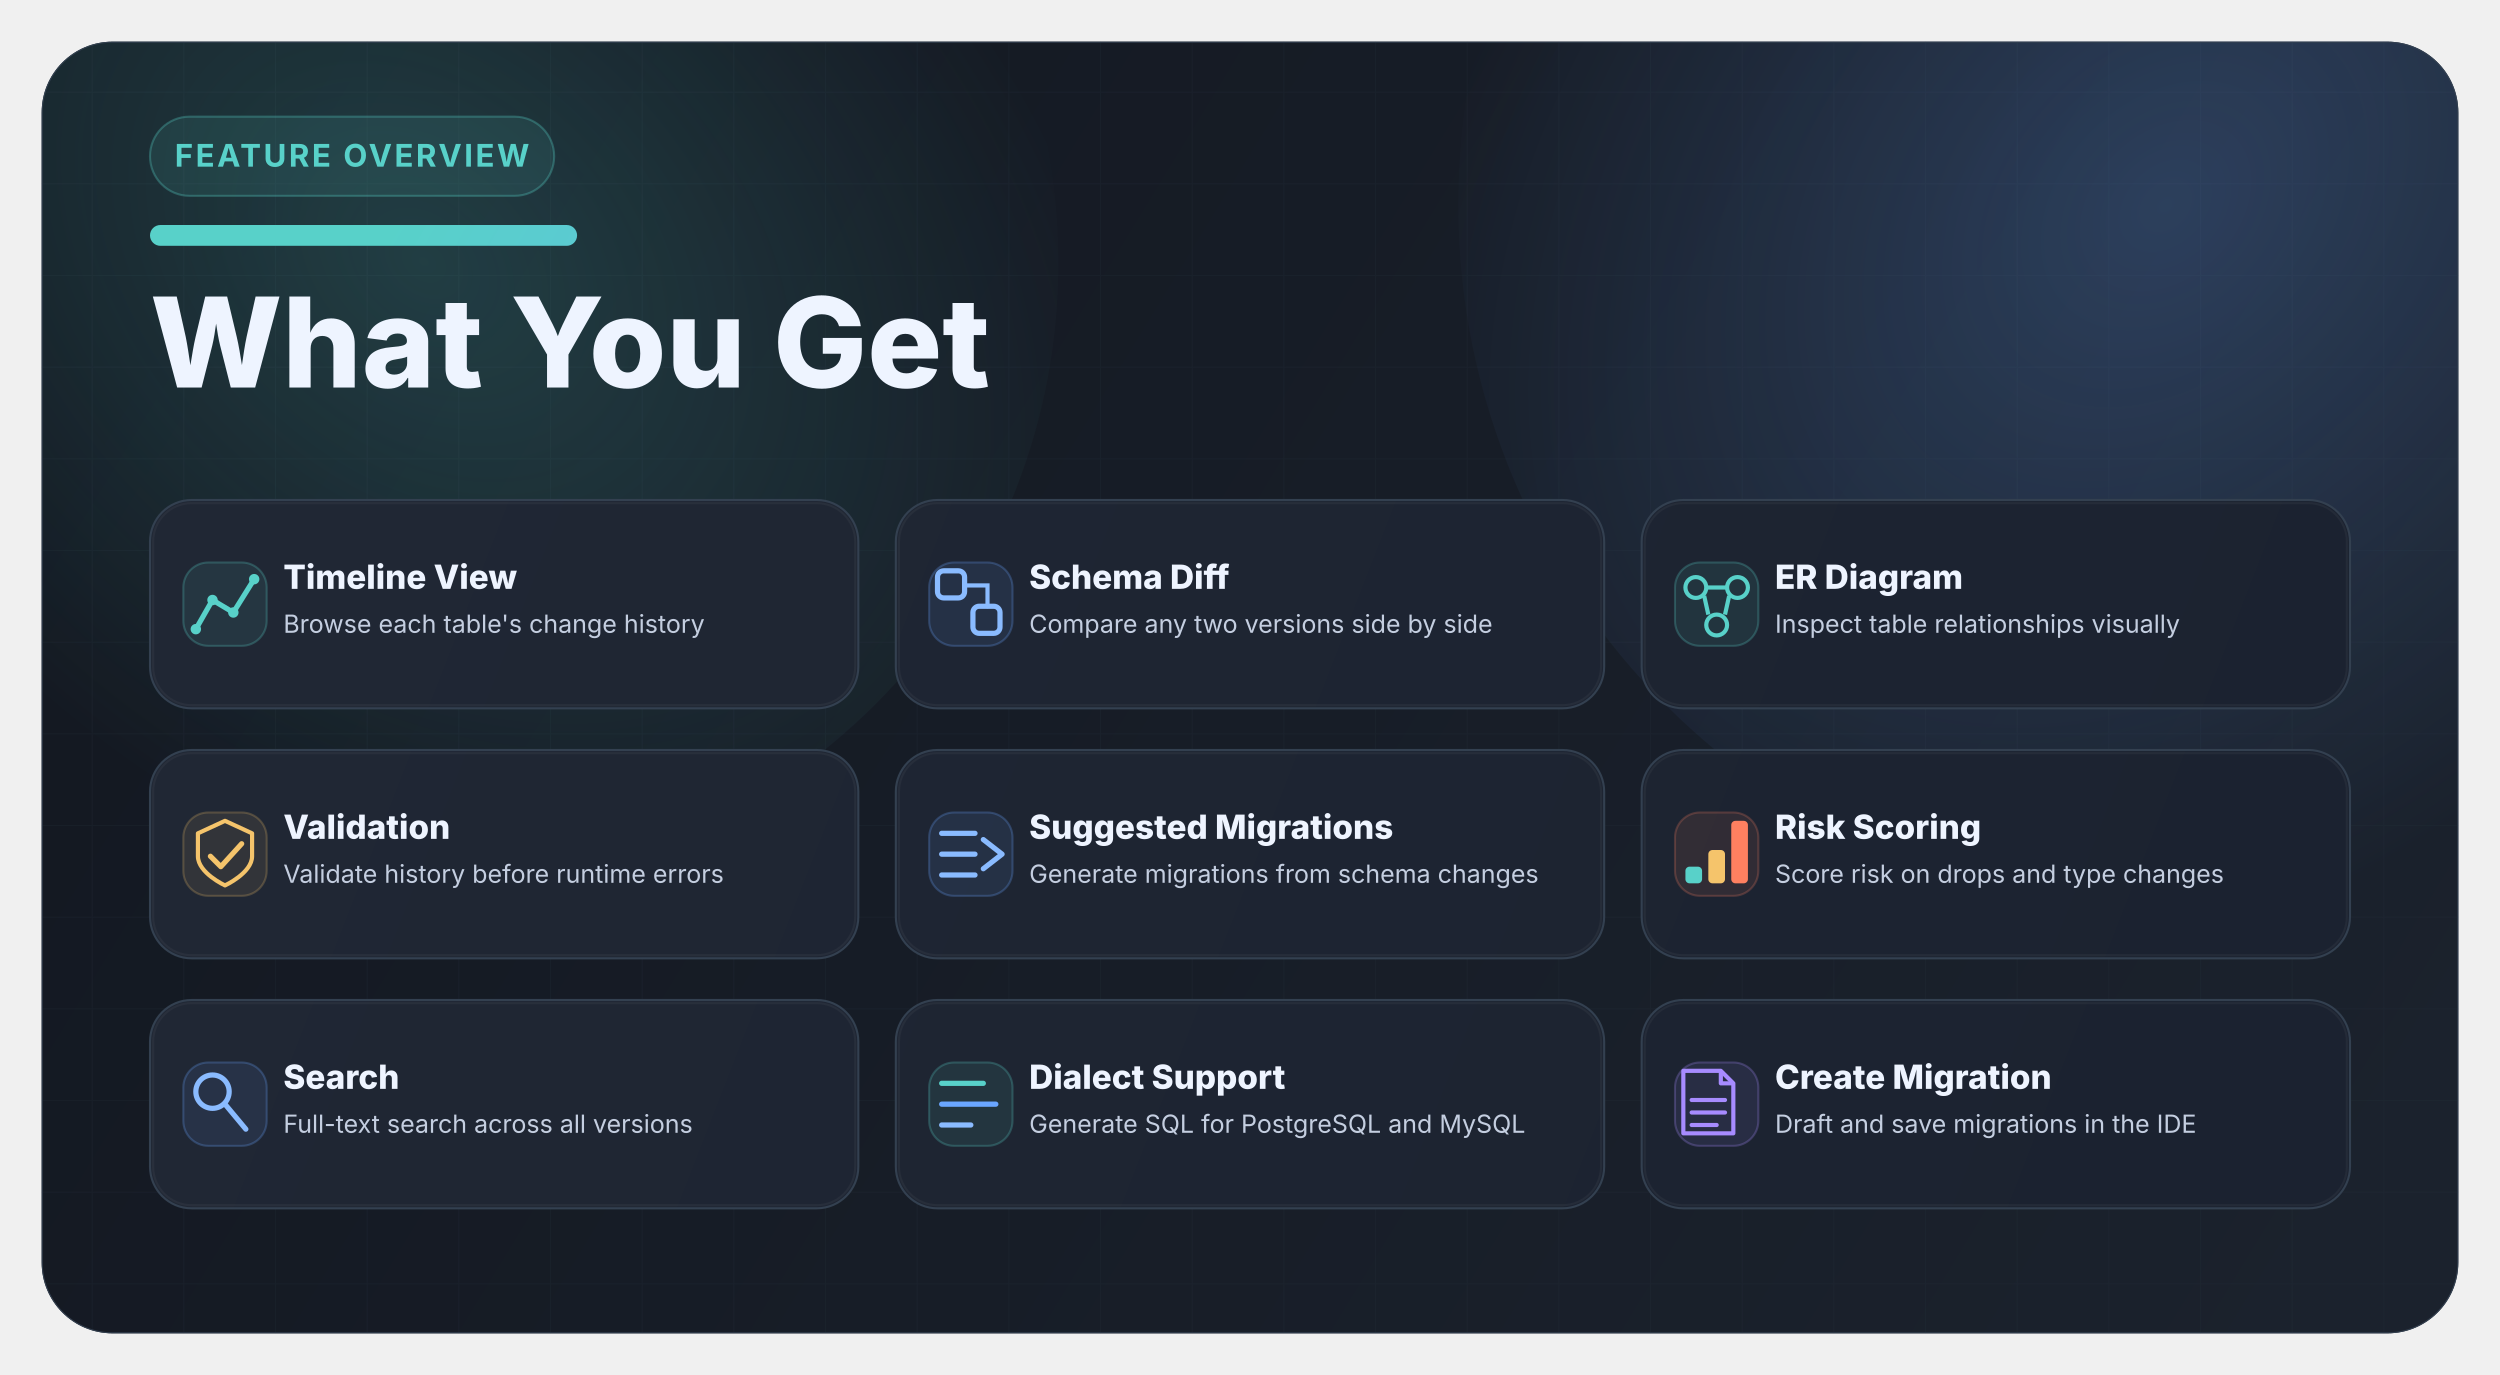
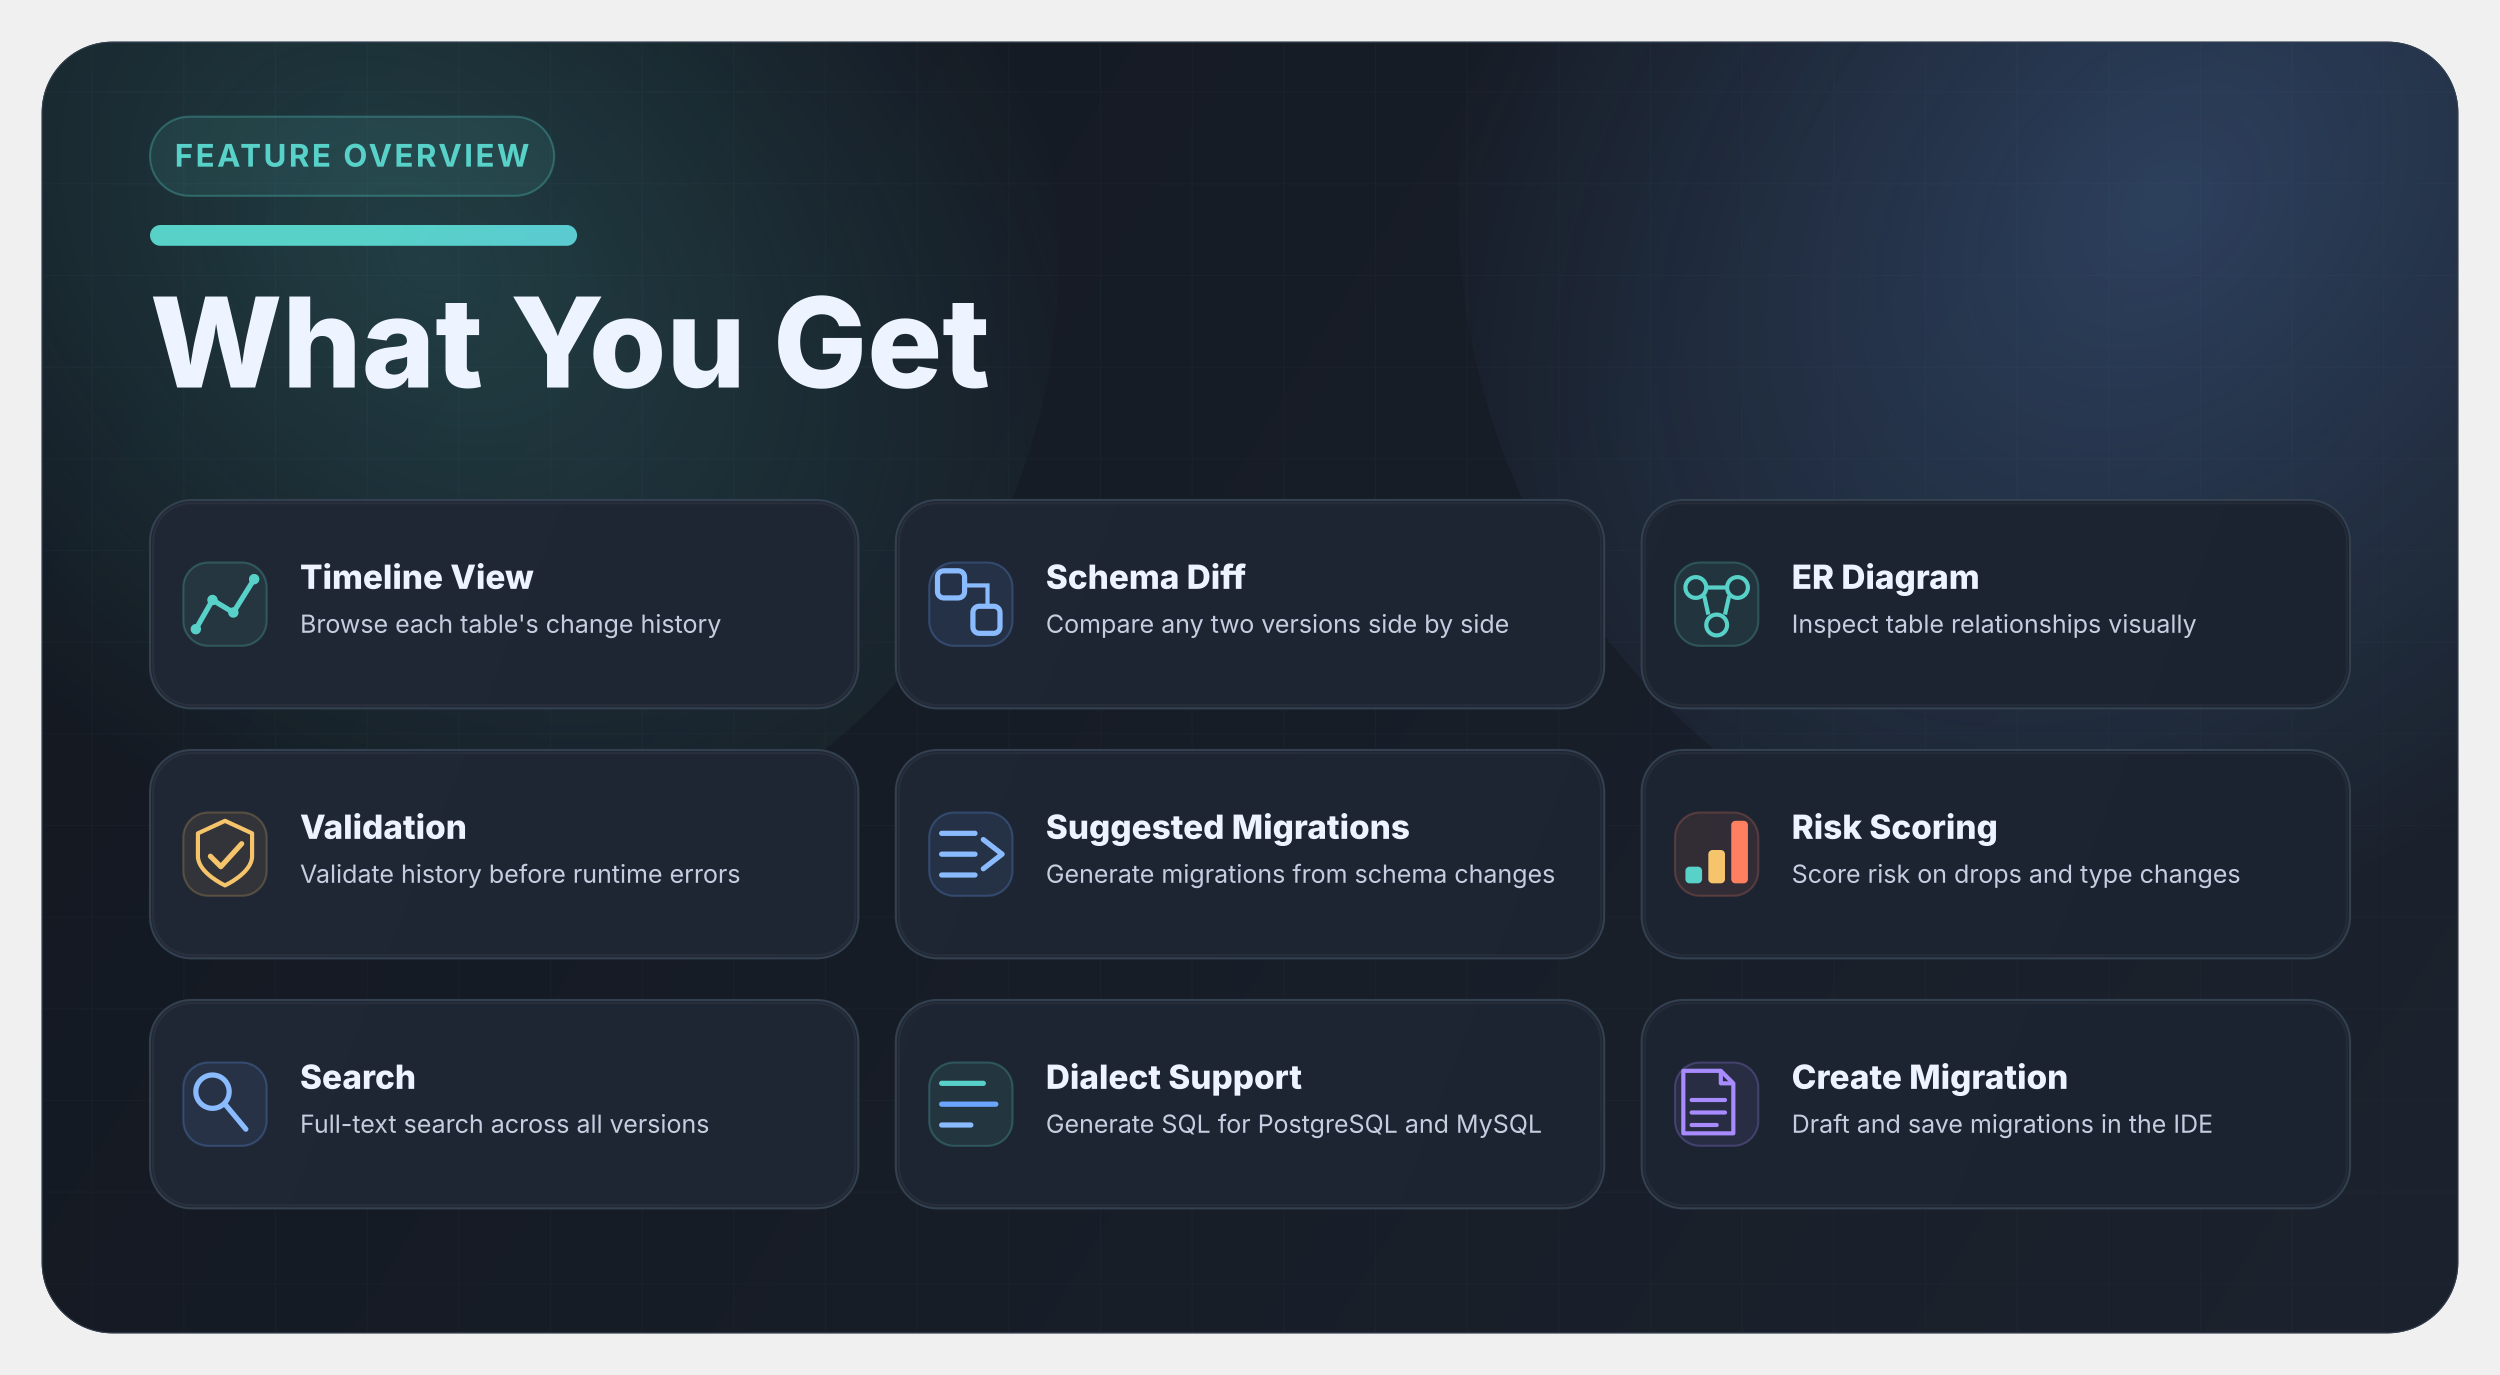
<svg xmlns="http://www.w3.org/2000/svg" width="1200" height="660" viewBox="0 0 1200 660" fill="none" role="img" aria-labelledby="title desc">
  <defs>
    <linearGradient id="pageBg" x1="98" y1="40" x2="1114" y2="660" gradientUnits="userSpaceOnUse">
      <stop stop-color="#131821" />
      <stop offset="1" stop-color="#1B222D" />
    </linearGradient>
    <linearGradient id="accent" x1="180" y1="120" x2="1010" y2="600" gradientUnits="userSpaceOnUse">
      <stop stop-color="#58D1C9" />
      <stop offset="0.58" stop-color="#6AA6FF" />
      <stop offset="1" stop-color="#8ABBFF" />
    </linearGradient>
    <linearGradient id="cardBg" x1="138" y1="240" x2="1062" y2="600" gradientUnits="userSpaceOnUse">
      <stop stop-color="#202734" />
      <stop offset="1" stop-color="#1B2230" />
    </linearGradient>
    <radialGradient id="glowA" cx="0" cy="0" r="1" gradientUnits="userSpaceOnUse" gradientTransform="translate(204 126) rotate(41) scale(380 280)">
      <stop stop-color="#58D1C9" stop-opacity="0.2" />
      <stop offset="1" stop-color="#58D1C9" stop-opacity="0" />
    </radialGradient>
    <radialGradient id="glowB" cx="0" cy="0" r="1" gradientUnits="userSpaceOnUse" gradientTransform="translate(1040 98) rotate(135) scale(430 320)">
      <stop stop-color="#6AA6FF" stop-opacity="0.24" />
      <stop offset="1" stop-color="#6AA6FF" stop-opacity="0" />
    </radialGradient>
    <pattern id="grid" width="44" height="44" patternUnits="userSpaceOnUse">
      <path d="M44 0H0V44" stroke="#26303D" stroke-width="1" />
    </pattern>
    <filter id="shadow" x="-20%" y="-20%" width="140%" height="160%" color-interpolation-filters="sRGB">
      <feDropShadow dx="0" dy="14" stdDeviation="14" flood-color="#03080F" flood-opacity="0.28" />
    </filter>
    <clipPath id="frameClip">
      <rect x="20" y="20" width="1160" height="620" rx="34" />
    </clipPath>
  </defs>
  <g clip-path="url(#frameClip)">
    <rect x="20" y="20" width="1160" height="620" rx="34" fill="url(#pageBg)" />
    <rect x="20" y="20" width="1160" height="620" rx="34" fill="url(#grid)" opacity="0.22" />
    <circle cx="208" cy="126" r="300" fill="url(#glowA)" />
    <circle cx="1040" cy="98" r="340" fill="url(#glowB)" />
    <rect x="20" y="20" width="1160" height="620" rx="34" stroke="#334050" />
  </g>
  <rect x="72" y="56" width="194" height="38" rx="19" fill="#58D1C91A" stroke="#58D1C94D" />
  <text x="169" y="80" text-anchor="middle" fill="#58D1C9" font-family="Inter, Segoe UI, Arial, sans-serif" font-size="15" font-weight="700" letter-spacing="0.08em">FEATURE OVERVIEW</text>
  <rect x="72" y="108" width="205" height="10" rx="5" fill="url(#accent)" />
  <text x="72" y="186" fill="#EEF4FF" font-family="Inter, Segoe UI, Arial, sans-serif" font-size="60" font-weight="800">What You Get</text>
  <g>
    <rect x="72" y="240" width="340" height="100" rx="20" fill="#1B2230" opacity="0.01" filter="url(#shadow)" />
    <rect x="72" y="240" width="340" height="100" rx="20" fill="url(#cardBg)" stroke="#334050" />
    <rect x="73.5" y="241.5" width="337" height="97" rx="18.5" stroke="#FFFFFF" stroke-opacity="0.04" />
    <rect x="88" y="270" width="40" height="40" rx="12" fill="#58D1C918" stroke="#58D1C940" />
    <polyline points="94,302 102,288 112,294 122,278" fill="none" stroke="#58D1C9" stroke-width="2.5" stroke-linecap="round" stroke-linejoin="round" />
    <circle cx="94" cy="302" r="2.5" fill="#58D1C9" />
    <circle cx="102" cy="288" r="2.5" fill="#58D1C9" />
    <circle cx="112" cy="294" r="2.5" fill="#58D1C9" />
    <circle cx="122" cy="278" r="2.5" fill="#58D1C9" />
-     <text x="136" y="271" dominant-baseline="hanging" fill="#EEF4FF" font-family="Inter, Segoe UI, Arial, sans-serif" font-size="16" font-weight="800">Timeline View</text>
-     <text x="136" y="295" dominant-baseline="hanging" fill="#C4CEE0" font-family="Inter, Segoe UI, Arial, sans-serif" font-size="12">Browse each table's change history</text>
+     <text x="144" y="271" dominant-baseline="hanging" fill="#EEF4FF" font-family="Inter, Segoe UI, Arial, sans-serif" font-size="16" font-weight="800">Timeline View</text>
+     <text x="144" y="295" dominant-baseline="hanging" fill="#C4CEE0" font-family="Inter, Segoe UI, Arial, sans-serif" font-size="12">Browse each table's change history</text>
  </g>
  <g>
    <rect x="430" y="240" width="340" height="100" rx="20" fill="#1B2230" opacity="0.01" filter="url(#shadow)" />
    <rect x="430" y="240" width="340" height="100" rx="20" fill="url(#cardBg)" stroke="#334050" />
    <rect x="431.5" y="241.5" width="337" height="97" rx="18.5" stroke="#FFFFFF" stroke-opacity="0.04" />
    <rect x="446" y="270" width="40" height="40" rx="12" fill="#6AA6FF18" stroke="#6AA6FF40" />
    <rect x="450" y="274" width="13" height="13" rx="3" stroke="#8ABBFF" stroke-width="2.5" fill="none" />
    <rect x="467" y="291" width="13" height="13" rx="3" stroke="#8ABBFF" stroke-width="2.5" fill="none" />
    <path d="M 463 281 H 474 V 291" stroke="#8ABBFF" stroke-width="2" stroke-linecap="round" fill="none" />
-     <text x="494" y="271" dominant-baseline="hanging" fill="#EEF4FF" font-family="Inter, Segoe UI, Arial, sans-serif" font-size="16" font-weight="800">Schema Diff</text>
-     <text x="494" y="295" dominant-baseline="hanging" fill="#C4CEE0" font-family="Inter, Segoe UI, Arial, sans-serif" font-size="12">Compare any two versions side by side</text>
+     <text x="502" y="271" dominant-baseline="hanging" fill="#EEF4FF" font-family="Inter, Segoe UI, Arial, sans-serif" font-size="16" font-weight="800">Schema Diff</text>
+     <text x="502" y="295" dominant-baseline="hanging" fill="#C4CEE0" font-family="Inter, Segoe UI, Arial, sans-serif" font-size="12">Compare any two versions side by side</text>
  </g>
  <g>
    <rect x="788" y="240" width="340" height="100" rx="20" fill="#1B2230" opacity="0.01" filter="url(#shadow)" />
    <rect x="788" y="240" width="340" height="100" rx="20" fill="url(#cardBg)" stroke="#334050" />
    <rect x="789.5" y="241.5" width="337" height="97" rx="18.5" stroke="#FFFFFF" stroke-opacity="0.04" />
    <rect x="804" y="270" width="40" height="40" rx="12" fill="#58D1C918" stroke="#58D1C940" />
    <line x1="819" y1="282" x2="829" y2="282" stroke="#58D1C9" stroke-width="2" />
    <line x1="818" y1="286" x2="820" y2="295" stroke="#58D1C9" stroke-width="2" />
    <line x1="830" y1="286" x2="828" y2="295" stroke="#58D1C9" stroke-width="2" />
    <circle cx="814" cy="282" r="5" stroke="#58D1C9" stroke-width="2" fill="none" />
    <circle cx="834" cy="282" r="5" stroke="#58D1C9" stroke-width="2" fill="none" />
    <circle cx="824" cy="300" r="5" stroke="#58D1C9" stroke-width="2" fill="none" />
-     <text x="852" y="271" dominant-baseline="hanging" fill="#EEF4FF" font-family="Inter, Segoe UI, Arial, sans-serif" font-size="16" font-weight="800">ER Diagram</text>
-     <text x="852" y="295" dominant-baseline="hanging" fill="#C4CEE0" font-family="Inter, Segoe UI, Arial, sans-serif" font-size="12">Inspect table relationships visually</text>
+     <text x="860" y="271" dominant-baseline="hanging" fill="#EEF4FF" font-family="Inter, Segoe UI, Arial, sans-serif" font-size="16" font-weight="800">ER Diagram</text>
+     <text x="860" y="295" dominant-baseline="hanging" fill="#C4CEE0" font-family="Inter, Segoe UI, Arial, sans-serif" font-size="12">Inspect table relationships visually</text>
  </g>
  <g>
    <rect x="72" y="360" width="340" height="100" rx="20" fill="#1B2230" opacity="0.01" filter="url(#shadow)" />
    <rect x="72" y="360" width="340" height="100" rx="20" fill="url(#cardBg)" stroke="#334050" />
    <rect x="73.5" y="361.5" width="337" height="97" rx="18.5" stroke="#FFFFFF" stroke-opacity="0.04" />
    <rect x="88" y="390" width="40" height="40" rx="12" fill="#F5C46B16" stroke="#F5C46B38" />
    <path d="M 108 394 L 121 400 L 121 411 C 121 419 108 425 108 425 C 108 425 95 419 95 411 L 95 400 Z" stroke="#F5C46B" stroke-width="2" fill="none" stroke-linejoin="round" />
    <path d="M 101 411 L 106 416 L 116 405" stroke="#F5C46B" stroke-width="2.5" stroke-linecap="round" stroke-linejoin="round" fill="none" />
-     <text x="136" y="391" dominant-baseline="hanging" fill="#EEF4FF" font-family="Inter, Segoe UI, Arial, sans-serif" font-size="16" font-weight="800">Validation</text>
-     <text x="136" y="415" dominant-baseline="hanging" fill="#C4CEE0" font-family="Inter, Segoe UI, Arial, sans-serif" font-size="12">Validate history before runtime errors</text>
+     <text x="144" y="391" dominant-baseline="hanging" fill="#EEF4FF" font-family="Inter, Segoe UI, Arial, sans-serif" font-size="16" font-weight="800">Validation</text>
+     <text x="144" y="415" dominant-baseline="hanging" fill="#C4CEE0" font-family="Inter, Segoe UI, Arial, sans-serif" font-size="12">Validate history before runtime errors</text>
  </g>
  <g>
    <rect x="430" y="360" width="340" height="100" rx="20" fill="#1B2230" opacity="0.01" filter="url(#shadow)" />
    <rect x="430" y="360" width="340" height="100" rx="20" fill="url(#cardBg)" stroke="#334050" />
    <rect x="431.5" y="361.5" width="337" height="97" rx="18.5" stroke="#FFFFFF" stroke-opacity="0.04" />
    <rect x="446" y="390" width="40" height="40" rx="12" fill="#6AA6FF18" stroke="#6AA6FF40" />
    <line x1="452" y1="400" x2="468" y2="400" stroke="#8ABBFF" stroke-width="2.5" stroke-linecap="round" />
    <line x1="452" y1="410" x2="468" y2="410" stroke="#8ABBFF" stroke-width="2.5" stroke-linecap="round" />
    <line x1="452" y1="420" x2="468" y2="420" stroke="#8ABBFF" stroke-width="2.5" stroke-linecap="round" />
    <path d="M 472 403 L 481 410 L 472 417" stroke="#8ABBFF" stroke-width="2.5" stroke-linecap="round" stroke-linejoin="round" fill="none" />
-     <text x="494" y="391" dominant-baseline="hanging" fill="#EEF4FF" font-family="Inter, Segoe UI, Arial, sans-serif" font-size="16" font-weight="800">Suggested Migrations</text>
-     <text x="494" y="415" dominant-baseline="hanging" fill="#C4CEE0" font-family="Inter, Segoe UI, Arial, sans-serif" font-size="12">Generate migrations from schema changes</text>
+     <text x="502" y="391" dominant-baseline="hanging" fill="#EEF4FF" font-family="Inter, Segoe UI, Arial, sans-serif" font-size="16" font-weight="800">Suggested Migrations</text>
+     <text x="502" y="415" dominant-baseline="hanging" fill="#C4CEE0" font-family="Inter, Segoe UI, Arial, sans-serif" font-size="12">Generate migrations from schema changes</text>
  </g>
  <g>
    <rect x="788" y="360" width="340" height="100" rx="20" fill="#1B2230" opacity="0.01" filter="url(#shadow)" />
    <rect x="788" y="360" width="340" height="100" rx="20" fill="url(#cardBg)" stroke="#334050" />
    <rect x="789.5" y="361.5" width="337" height="97" rx="18.5" stroke="#FFFFFF" stroke-opacity="0.04" />
    <rect x="804" y="390" width="40" height="40" rx="12" fill="#FF806018" stroke="#FF806038" />
    <rect x="809" y="416" width="8" height="8" rx="2" fill="#58D1C9" />
    <rect x="820" y="408" width="8" height="16" rx="2" fill="#F5C46B" />
    <rect x="831" y="394" width="8" height="30" rx="2" fill="#FF8060" />
-     <text x="852" y="391" dominant-baseline="hanging" fill="#EEF4FF" font-family="Inter, Segoe UI, Arial, sans-serif" font-size="16" font-weight="800">Risk Scoring</text>
-     <text x="852" y="415" dominant-baseline="hanging" fill="#C4CEE0" font-family="Inter, Segoe UI, Arial, sans-serif" font-size="12">Score risk on drops and type changes</text>
+     <text x="860" y="391" dominant-baseline="hanging" fill="#EEF4FF" font-family="Inter, Segoe UI, Arial, sans-serif" font-size="16" font-weight="800">Risk Scoring</text>
+     <text x="860" y="415" dominant-baseline="hanging" fill="#C4CEE0" font-family="Inter, Segoe UI, Arial, sans-serif" font-size="12">Score risk on drops and type changes</text>
  </g>
  <g>
    <rect x="72" y="480" width="340" height="100" rx="20" fill="#1B2230" opacity="0.01" filter="url(#shadow)" />
    <rect x="72" y="480" width="340" height="100" rx="20" fill="url(#cardBg)" stroke="#334050" />
    <rect x="73.5" y="481.5" width="337" height="97" rx="18.5" stroke="#FFFFFF" stroke-opacity="0.04" />
    <rect x="88" y="510" width="40" height="40" rx="12" fill="#6AA6FF18" stroke="#6AA6FF40" />
    <circle cx="102" cy="524" r="8" stroke="#8ABBFF" stroke-width="2.5" fill="none" />
    <line x1="108" y1="530" x2="118" y2="542" stroke="#8ABBFF" stroke-width="2.5" stroke-linecap="round" />
-     <text x="136" y="511" dominant-baseline="hanging" fill="#EEF4FF" font-family="Inter, Segoe UI, Arial, sans-serif" font-size="16" font-weight="800">Search</text>
-     <text x="136" y="535" dominant-baseline="hanging" fill="#C4CEE0" font-family="Inter, Segoe UI, Arial, sans-serif" font-size="12">Full-text search across all versions</text>
+     <text x="144" y="511" dominant-baseline="hanging" fill="#EEF4FF" font-family="Inter, Segoe UI, Arial, sans-serif" font-size="16" font-weight="800">Search</text>
+     <text x="144" y="535" dominant-baseline="hanging" fill="#C4CEE0" font-family="Inter, Segoe UI, Arial, sans-serif" font-size="12">Full-text search across all versions</text>
  </g>
  <g>
    <rect x="430" y="480" width="340" height="100" rx="20" fill="#1B2230" opacity="0.01" filter="url(#shadow)" />
    <rect x="430" y="480" width="340" height="100" rx="20" fill="url(#cardBg)" stroke="#334050" />
    <rect x="431.5" y="481.5" width="337" height="97" rx="18.5" stroke="#FFFFFF" stroke-opacity="0.04" />
    <rect x="446" y="510" width="40" height="40" rx="12" fill="#58D1C918" stroke="#58D1C940" />
    <line x1="452" y1="520" x2="472" y2="520" stroke="#58D1C9" stroke-width="2.5" stroke-linecap="round" />
    <line x1="452" y1="530" x2="478" y2="530" stroke="#6AA6FF" stroke-width="2.5" stroke-linecap="round" />
    <line x1="452" y1="540" x2="466" y2="540" stroke="#8ABBFF" stroke-width="2.5" stroke-linecap="round" />
-     <text x="494" y="511" dominant-baseline="hanging" fill="#EEF4FF" font-family="Inter, Segoe UI, Arial, sans-serif" font-size="16" font-weight="800">Dialect Support</text>
-     <text x="494" y="535" dominant-baseline="hanging" fill="#C4CEE0" font-family="Inter, Segoe UI, Arial, sans-serif" font-size="12">Generate SQL for PostgreSQL and MySQL</text>
+     <text x="502" y="511" dominant-baseline="hanging" fill="#EEF4FF" font-family="Inter, Segoe UI, Arial, sans-serif" font-size="16" font-weight="800">Dialect Support</text>
+     <text x="502" y="535" dominant-baseline="hanging" fill="#C4CEE0" font-family="Inter, Segoe UI, Arial, sans-serif" font-size="12">Generate SQL for PostgreSQL and MySQL</text>
  </g>
  <g>
    <rect x="788" y="480" width="340" height="100" rx="20" fill="#1B2230" opacity="0.01" filter="url(#shadow)" />
    <rect x="788" y="480" width="340" height="100" rx="20" fill="url(#cardBg)" stroke="#334050" />
    <rect x="789.5" y="481.5" width="337" height="97" rx="18.5" stroke="#FFFFFF" stroke-opacity="0.04" />
    <rect x="804" y="510" width="40" height="40" rx="12" fill="#A78BFF18" stroke="#A78BFF40" />
    <path d="M 808 514 H 826 L 832 520 V 544 H 808 Z" stroke="#A78BFF" stroke-width="2" fill="none" stroke-linejoin="round" />
    <path d="M 826 514 V 520 H 832" stroke="#A78BFF" stroke-width="2" fill="none" stroke-linejoin="round" />
    <line x1="812" y1="528" x2="828" y2="528" stroke="#A78BFF" stroke-width="2" stroke-linecap="round" />
    <line x1="812" y1="534" x2="828" y2="534" stroke="#A78BFF" stroke-width="2" stroke-linecap="round" />
    <line x1="812" y1="540" x2="824" y2="540" stroke="#A78BFF" stroke-width="2" stroke-linecap="round" />
-     <text x="852" y="511" dominant-baseline="hanging" fill="#EEF4FF" font-family="Inter, Segoe UI, Arial, sans-serif" font-size="16" font-weight="800">Create Migration</text>
-     <text x="852" y="535" dominant-baseline="hanging" fill="#C4CEE0" font-family="Inter, Segoe UI, Arial, sans-serif" font-size="12">Draft and save migrations in the IDE</text>
+     <text x="860" y="511" dominant-baseline="hanging" fill="#EEF4FF" font-family="Inter, Segoe UI, Arial, sans-serif" font-size="16" font-weight="800">Create Migration</text>
+     <text x="860" y="535" dominant-baseline="hanging" fill="#C4CEE0" font-family="Inter, Segoe UI, Arial, sans-serif" font-size="12">Draft and save migrations in the IDE</text>
  </g>
</svg>
